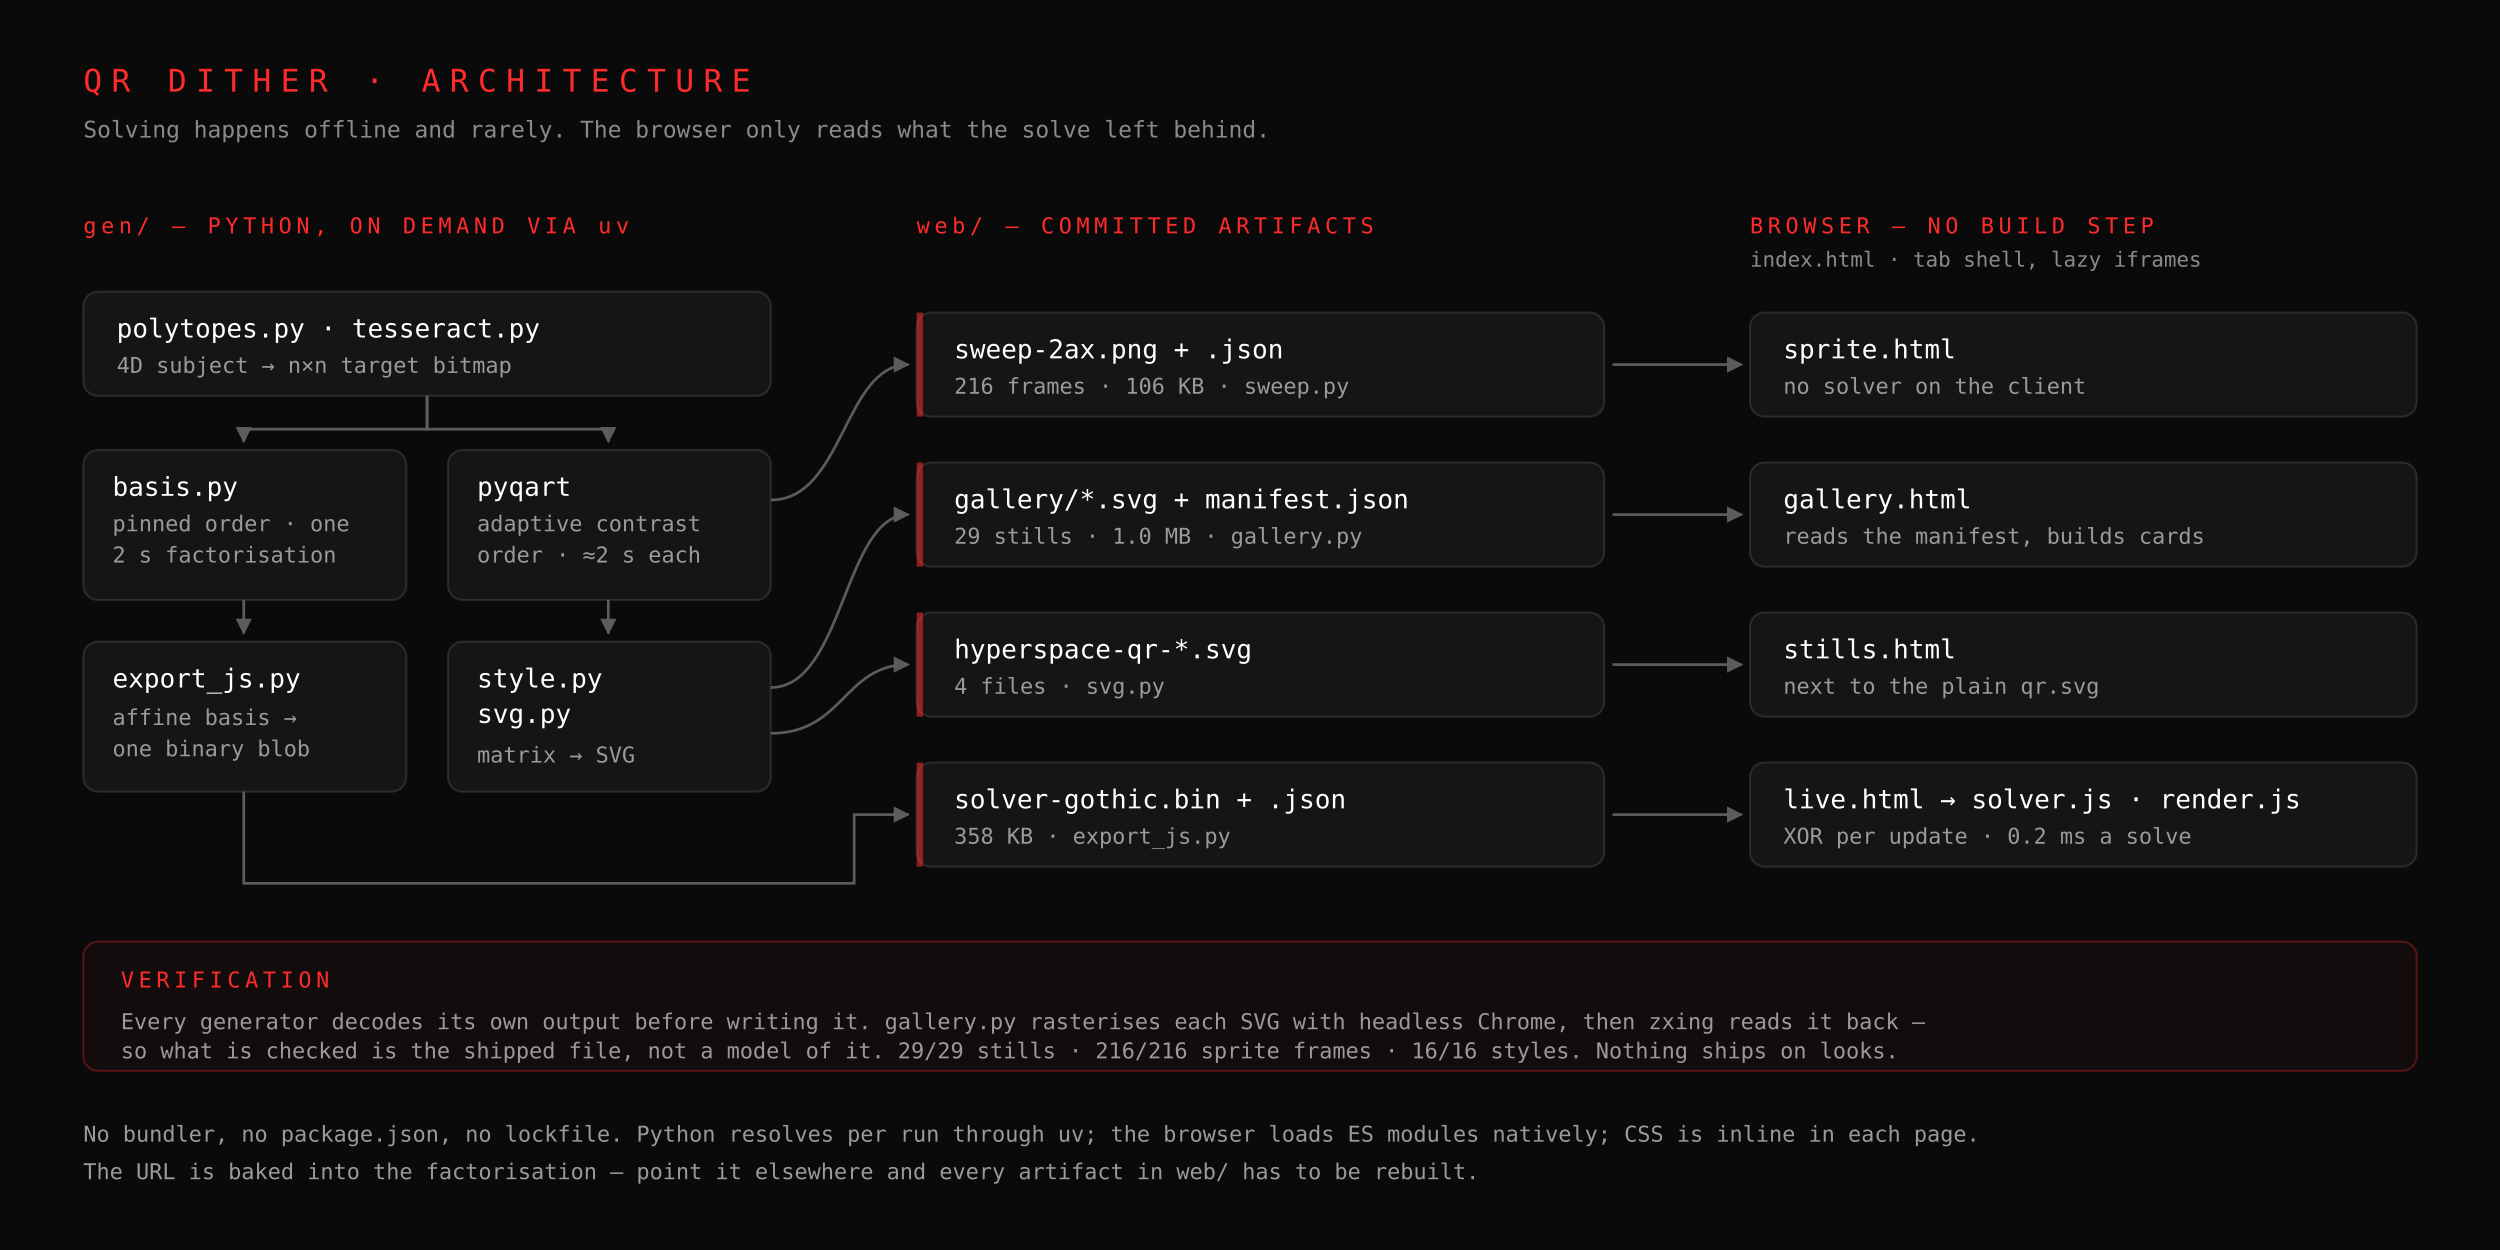
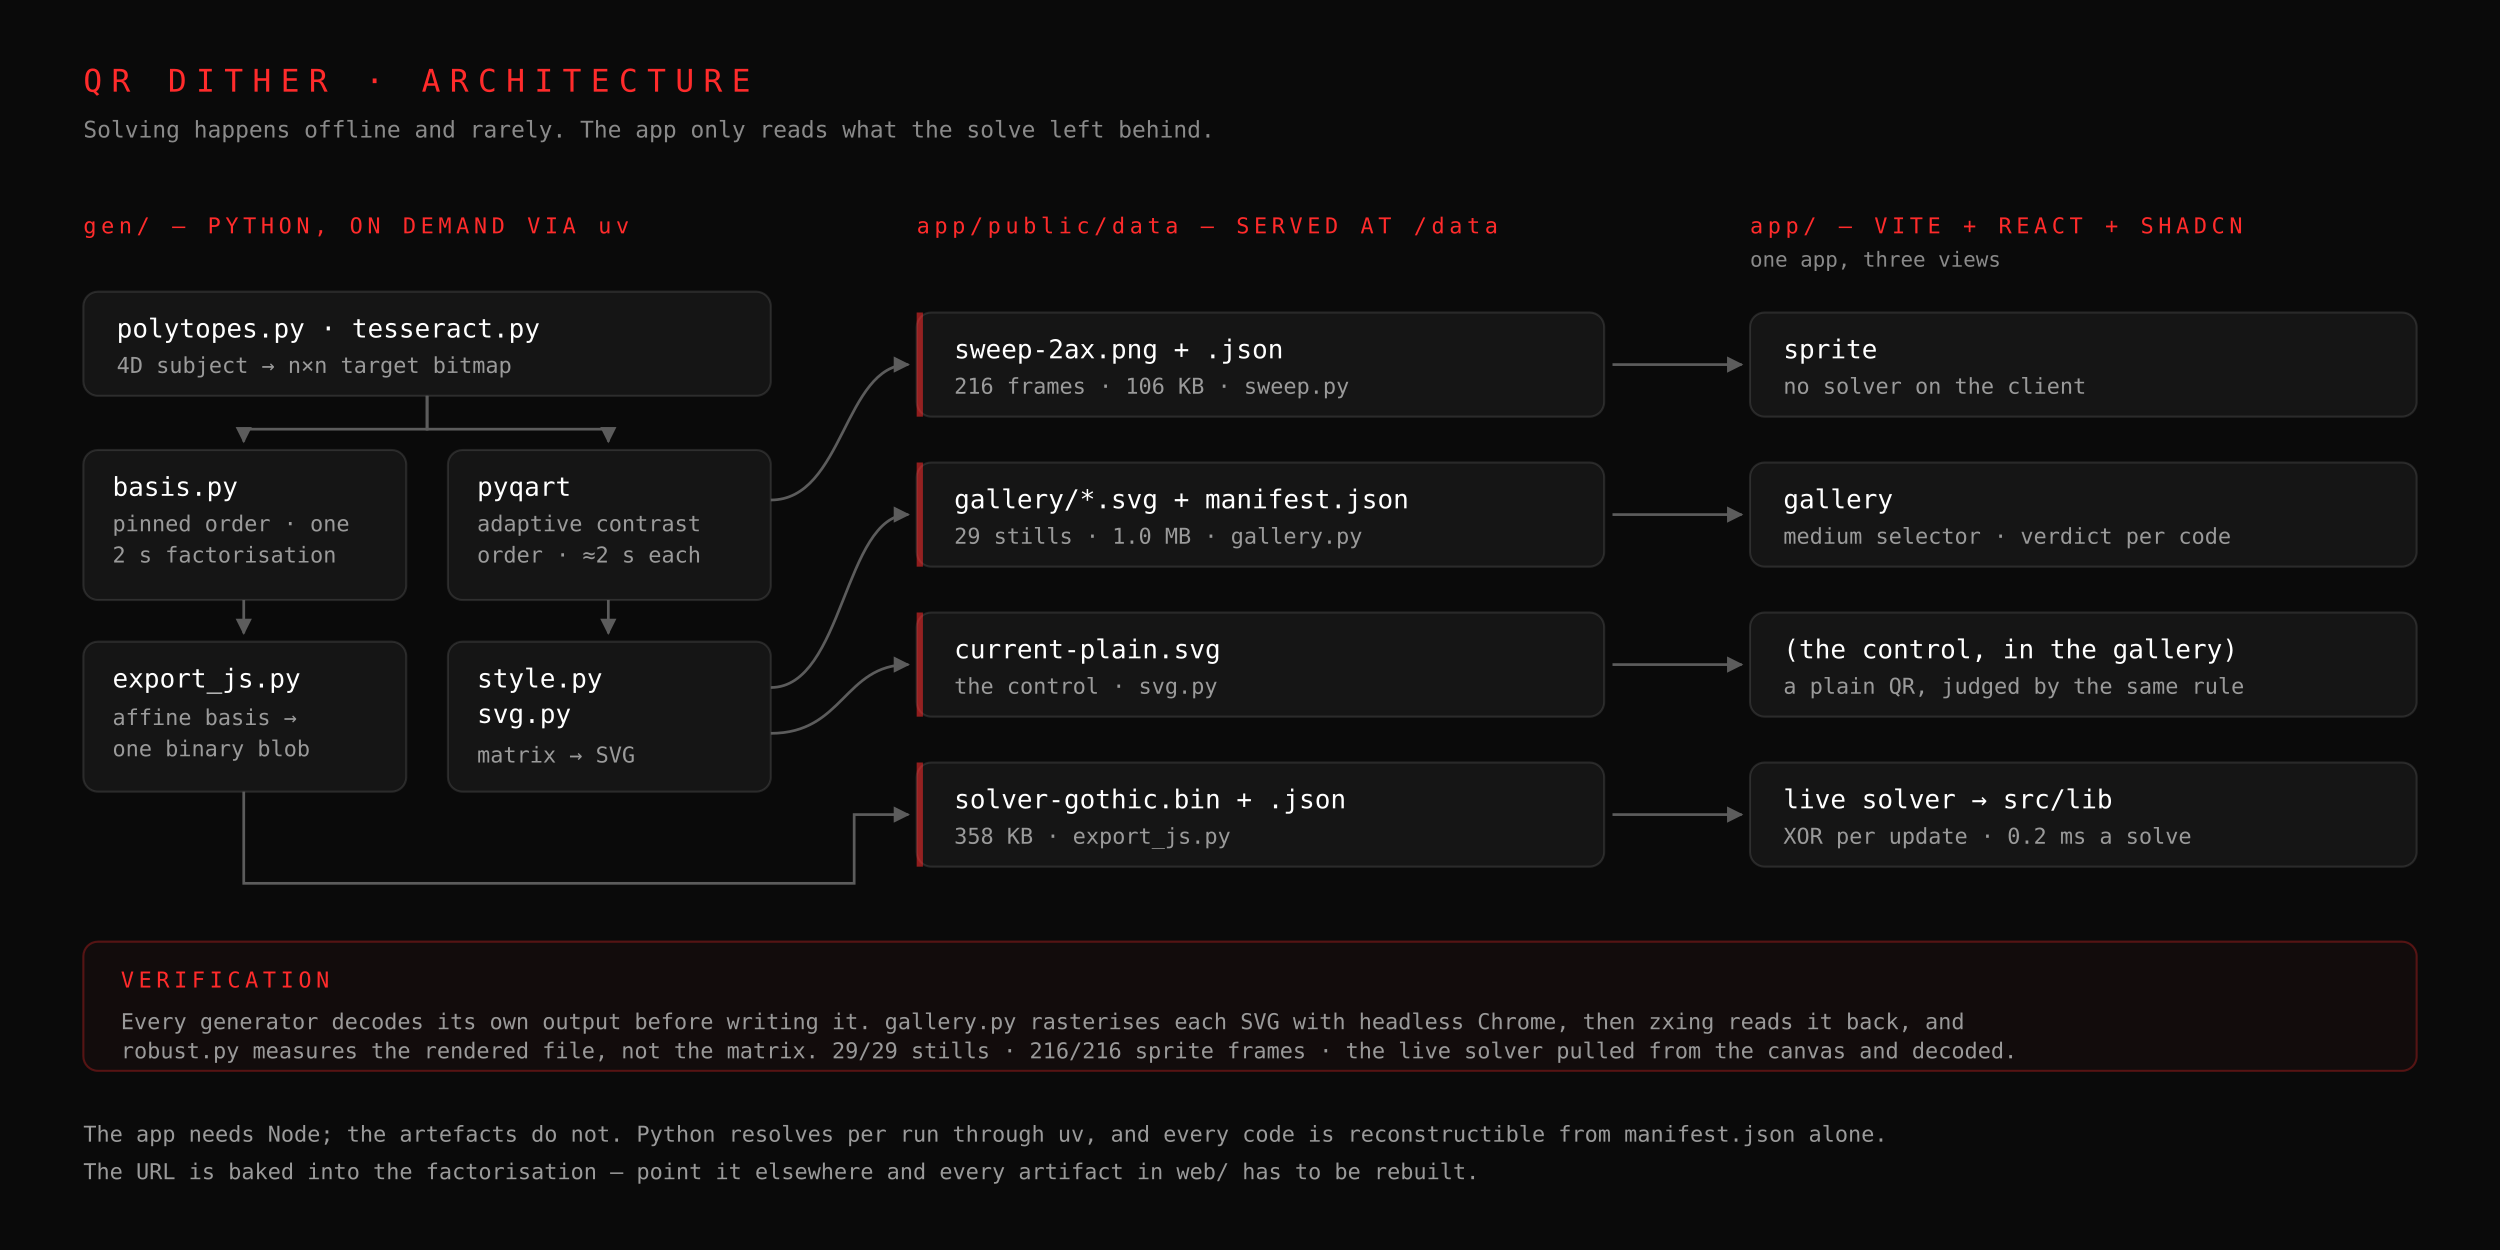
<svg xmlns="http://www.w3.org/2000/svg" viewBox="0 0 1200 600" width="1200" height="600" role="img" aria-label="QR Dither architecture: Python generators write static artifacts, the browser loads them with no build step">
  <defs>
    <marker id="a" viewBox="0 0 10 10" refX="9" refY="5" markerWidth="6" markerHeight="6" orient="auto-start-reverse">
      <path d="M0 0L10 5L0 10z" fill="#5c5c5c" />
    </marker>
    <style>
    .mono{font-family:ui-monospace,"SF Mono","JetBrains Mono",Menlo,Consolas,monospace}
    .ttl{font-size:15px;fill:#ff2b2b;letter-spacing:4.5px}
    .sub{font-size:11px;fill:#8a8a8a}
    .hdr{font-size:10.5px;fill:#ff2b2b;letter-spacing:2.2px}
    .hsub{font-size:10px;fill:#8a8a8a}
    .bt{font-size:12.5px;fill:#fff}
    .bs{font-size:10.5px;fill:#9a9a9a}
    .bx{fill:#151515;stroke:#ffffff;stroke-opacity:.11;rx:7}
    .ar{fill:none;stroke:#5c5c5c;stroke-width:1.3;marker-end:url(#a)}
    .vb{fill:#120c0c;stroke:#ff2b2b;stroke-opacity:.3;rx:7}
  </style>
  </defs>
  <rect width="1200" height="600" fill="#0a0a0a" />
  <text class="mono ttl" x="40" y="44">QR DITHER · ARCHITECTURE</text>
-   <text class="mono sub" x="40" y="66">Solving happens offline and rarely. The browser only reads what the solve left behind.</text>
+   <text class="mono sub" x="40" y="66">Solving happens offline and rarely. The app only reads what the solve left behind.</text>
  <text class="mono hdr" x="40" y="112">gen/ — PYTHON, ON DEMAND VIA uv</text>
-   <text class="mono hdr" x="440" y="112">web/ — COMMITTED ARTIFACTS</text>
-   <text class="mono hdr" x="840" y="112">BROWSER — NO BUILD STEP</text>
-   <text class="mono hsub" x="840" y="128">index.html · tab shell, lazy iframes</text>
+   <text class="mono hdr" x="440" y="112">app/public/data — SERVED AT /data</text>
+   <text class="mono hdr" x="840" y="112">app/ — VITE + REACT + SHADCN</text>
+   <text class="mono hsub" x="840" y="128">one app, three views</text>
  <rect class="bx" x="40" y="140" width="330" height="50" />
  <text class="mono bt" x="56" y="162">polytopes.py · tesseract.py</text>
  <text class="mono bs" x="56" y="179">4D subject → n×n target bitmap</text>
  <rect class="bx" x="215" y="216" width="155" height="72" />
  <text class="mono bt" x="229" y="238">pyqart</text>
  <text class="mono bs" x="229" y="255">adaptive contrast</text>
  <text class="mono bs" x="229" y="270">order · ≈2 s each</text>
  <rect class="bx" x="40" y="216" width="155" height="72" />
  <text class="mono bt" x="54" y="238">basis.py</text>
  <text class="mono bs" x="54" y="255">pinned order · one</text>
  <text class="mono bs" x="54" y="270">2 s factorisation</text>
  <rect class="bx" x="215" y="308" width="155" height="72" />
  <text class="mono bt" x="229" y="330">style.py</text>
  <text class="mono bt" x="229" y="347">svg.py</text>
  <text class="mono bs" x="229" y="366">matrix → SVG</text>
  <rect class="bx" x="40" y="308" width="155" height="72" />
  <text class="mono bt" x="54" y="330">export_js.py</text>
  <text class="mono bs" x="54" y="348">affine basis →</text>
  <text class="mono bs" x="54" y="363">one binary blob</text>
  <path class="ar" d="M205 190 L205 206 L117 206 L117 212" />
  <path class="ar" d="M205 190 L205 206 L292 206 L292 212" />
  <path class="ar" d="M117 288 L117 304" />
  <path class="ar" d="M292 288 L292 304" />
  <rect class="bx" x="440" y="150" width="330" height="50" />
  <rect x="440" y="150" width="3" height="50" fill="#ff2b2b" opacity=".55" />
  <text class="mono bt" x="458" y="172">sweep-2ax.png + .json</text>
  <text class="mono bs" x="458" y="189">216 frames · 106 KB · sweep.py</text>
  <rect class="bx" x="440" y="222" width="330" height="50" />
  <rect x="440" y="222" width="3" height="50" fill="#ff2b2b" opacity=".55" />
  <text class="mono bt" x="458" y="244">gallery/*.svg + manifest.json</text>
  <text class="mono bs" x="458" y="261">29 stills · 1.0 MB · gallery.py</text>
  <rect class="bx" x="440" y="294" width="330" height="50" />
  <rect x="440" y="294" width="3" height="50" fill="#ff2b2b" opacity=".55" />
-   <text class="mono bt" x="458" y="316">hyperspace-qr-*.svg</text>
-   <text class="mono bs" x="458" y="333">4 files · svg.py</text>
+   <text class="mono bt" x="458" y="316">current-plain.svg</text>
+   <text class="mono bs" x="458" y="333">the control · svg.py</text>
  <rect class="bx" x="440" y="366" width="330" height="50" />
  <rect x="440" y="366" width="3" height="50" fill="#ff2b2b" opacity=".55" />
  <text class="mono bt" x="458" y="388">solver-gothic.bin + .json</text>
  <text class="mono bs" x="458" y="405">358 KB · export_js.py</text>
  <path class="ar" d="M370 240 C405 240 405 175 436 175" />
  <path class="ar" d="M370 330 C405 330 405 247 436 247" />
  <path class="ar" d="M370 352 C405 352 405 319 436 319" />
  <path class="ar" d="M117 380 L117 424 L410 424 L410 391 L436 391" />
  <rect class="bx" x="840" y="150" width="320" height="50" />
-   <text class="mono bt" x="856" y="172">sprite.html</text>
+   <text class="mono bt" x="856" y="172">sprite</text>
  <text class="mono bs" x="856" y="189">no solver on the client</text>
  <rect class="bx" x="840" y="222" width="320" height="50" />
-   <text class="mono bt" x="856" y="244">gallery.html</text>
-   <text class="mono bs" x="856" y="261">reads the manifest, builds cards</text>
+   <text class="mono bt" x="856" y="244">gallery</text>
+   <text class="mono bs" x="856" y="261">medium selector · verdict per code</text>
  <rect class="bx" x="840" y="294" width="320" height="50" />
-   <text class="mono bt" x="856" y="316">stills.html</text>
-   <text class="mono bs" x="856" y="333">next to the plain qr.svg</text>
+   <text class="mono bt" x="856" y="316">(the control, in the gallery)</text>
+   <text class="mono bs" x="856" y="333">a plain QR, judged by the same rule</text>
  <rect class="bx" x="840" y="366" width="320" height="50" />
-   <text class="mono bt" x="856" y="388">live.html → solver.js · render.js</text>
+   <text class="mono bt" x="856" y="388">live solver → src/lib</text>
  <text class="mono bs" x="856" y="405">XOR per update · 0.2 ms a solve</text>
  <path class="ar" d="M774 175 L836 175" />
  <path class="ar" d="M774 247 L836 247" />
  <path class="ar" d="M774 319 L836 319" />
  <path class="ar" d="M774 391 L836 391" />
  <rect class="vb" x="40" y="452" width="1120" height="62" />
  <text class="mono hdr" x="58" y="474">VERIFICATION</text>
-   <text class="mono bs" x="58" y="494">Every generator decodes its own output before writing it. gallery.py rasterises each SVG with headless Chrome, then zxing reads it back —</text>
-   <text class="mono bs" x="58" y="508">so what is checked is the shipped file, not a model of it. 29/29 stills · 216/216 sprite frames · 16/16 styles. Nothing ships on looks.</text>
-   <text class="mono bs" x="40" y="548">No bundler, no package.json, no lockfile. Python resolves per run through uv; the browser loads ES modules natively; CSS is inline in each page.</text>
+   <text class="mono bs" x="58" y="494">Every generator decodes its own output before writing it. gallery.py rasterises each SVG with headless Chrome, then zxing reads it back, and</text>
+   <text class="mono bs" x="58" y="508">robust.py measures the rendered file, not the matrix. 29/29 stills · 216/216 sprite frames · the live solver pulled from the canvas and decoded.</text>
+   <text class="mono bs" x="40" y="548">The app needs Node; the artefacts do not. Python resolves per run through uv, and every code is reconstructible from manifest.json alone.</text>
  <text class="mono bs" x="40" y="566">The URL is baked into the factorisation — point it elsewhere and every artifact in web/ has to be rebuilt.</text>
</svg>
